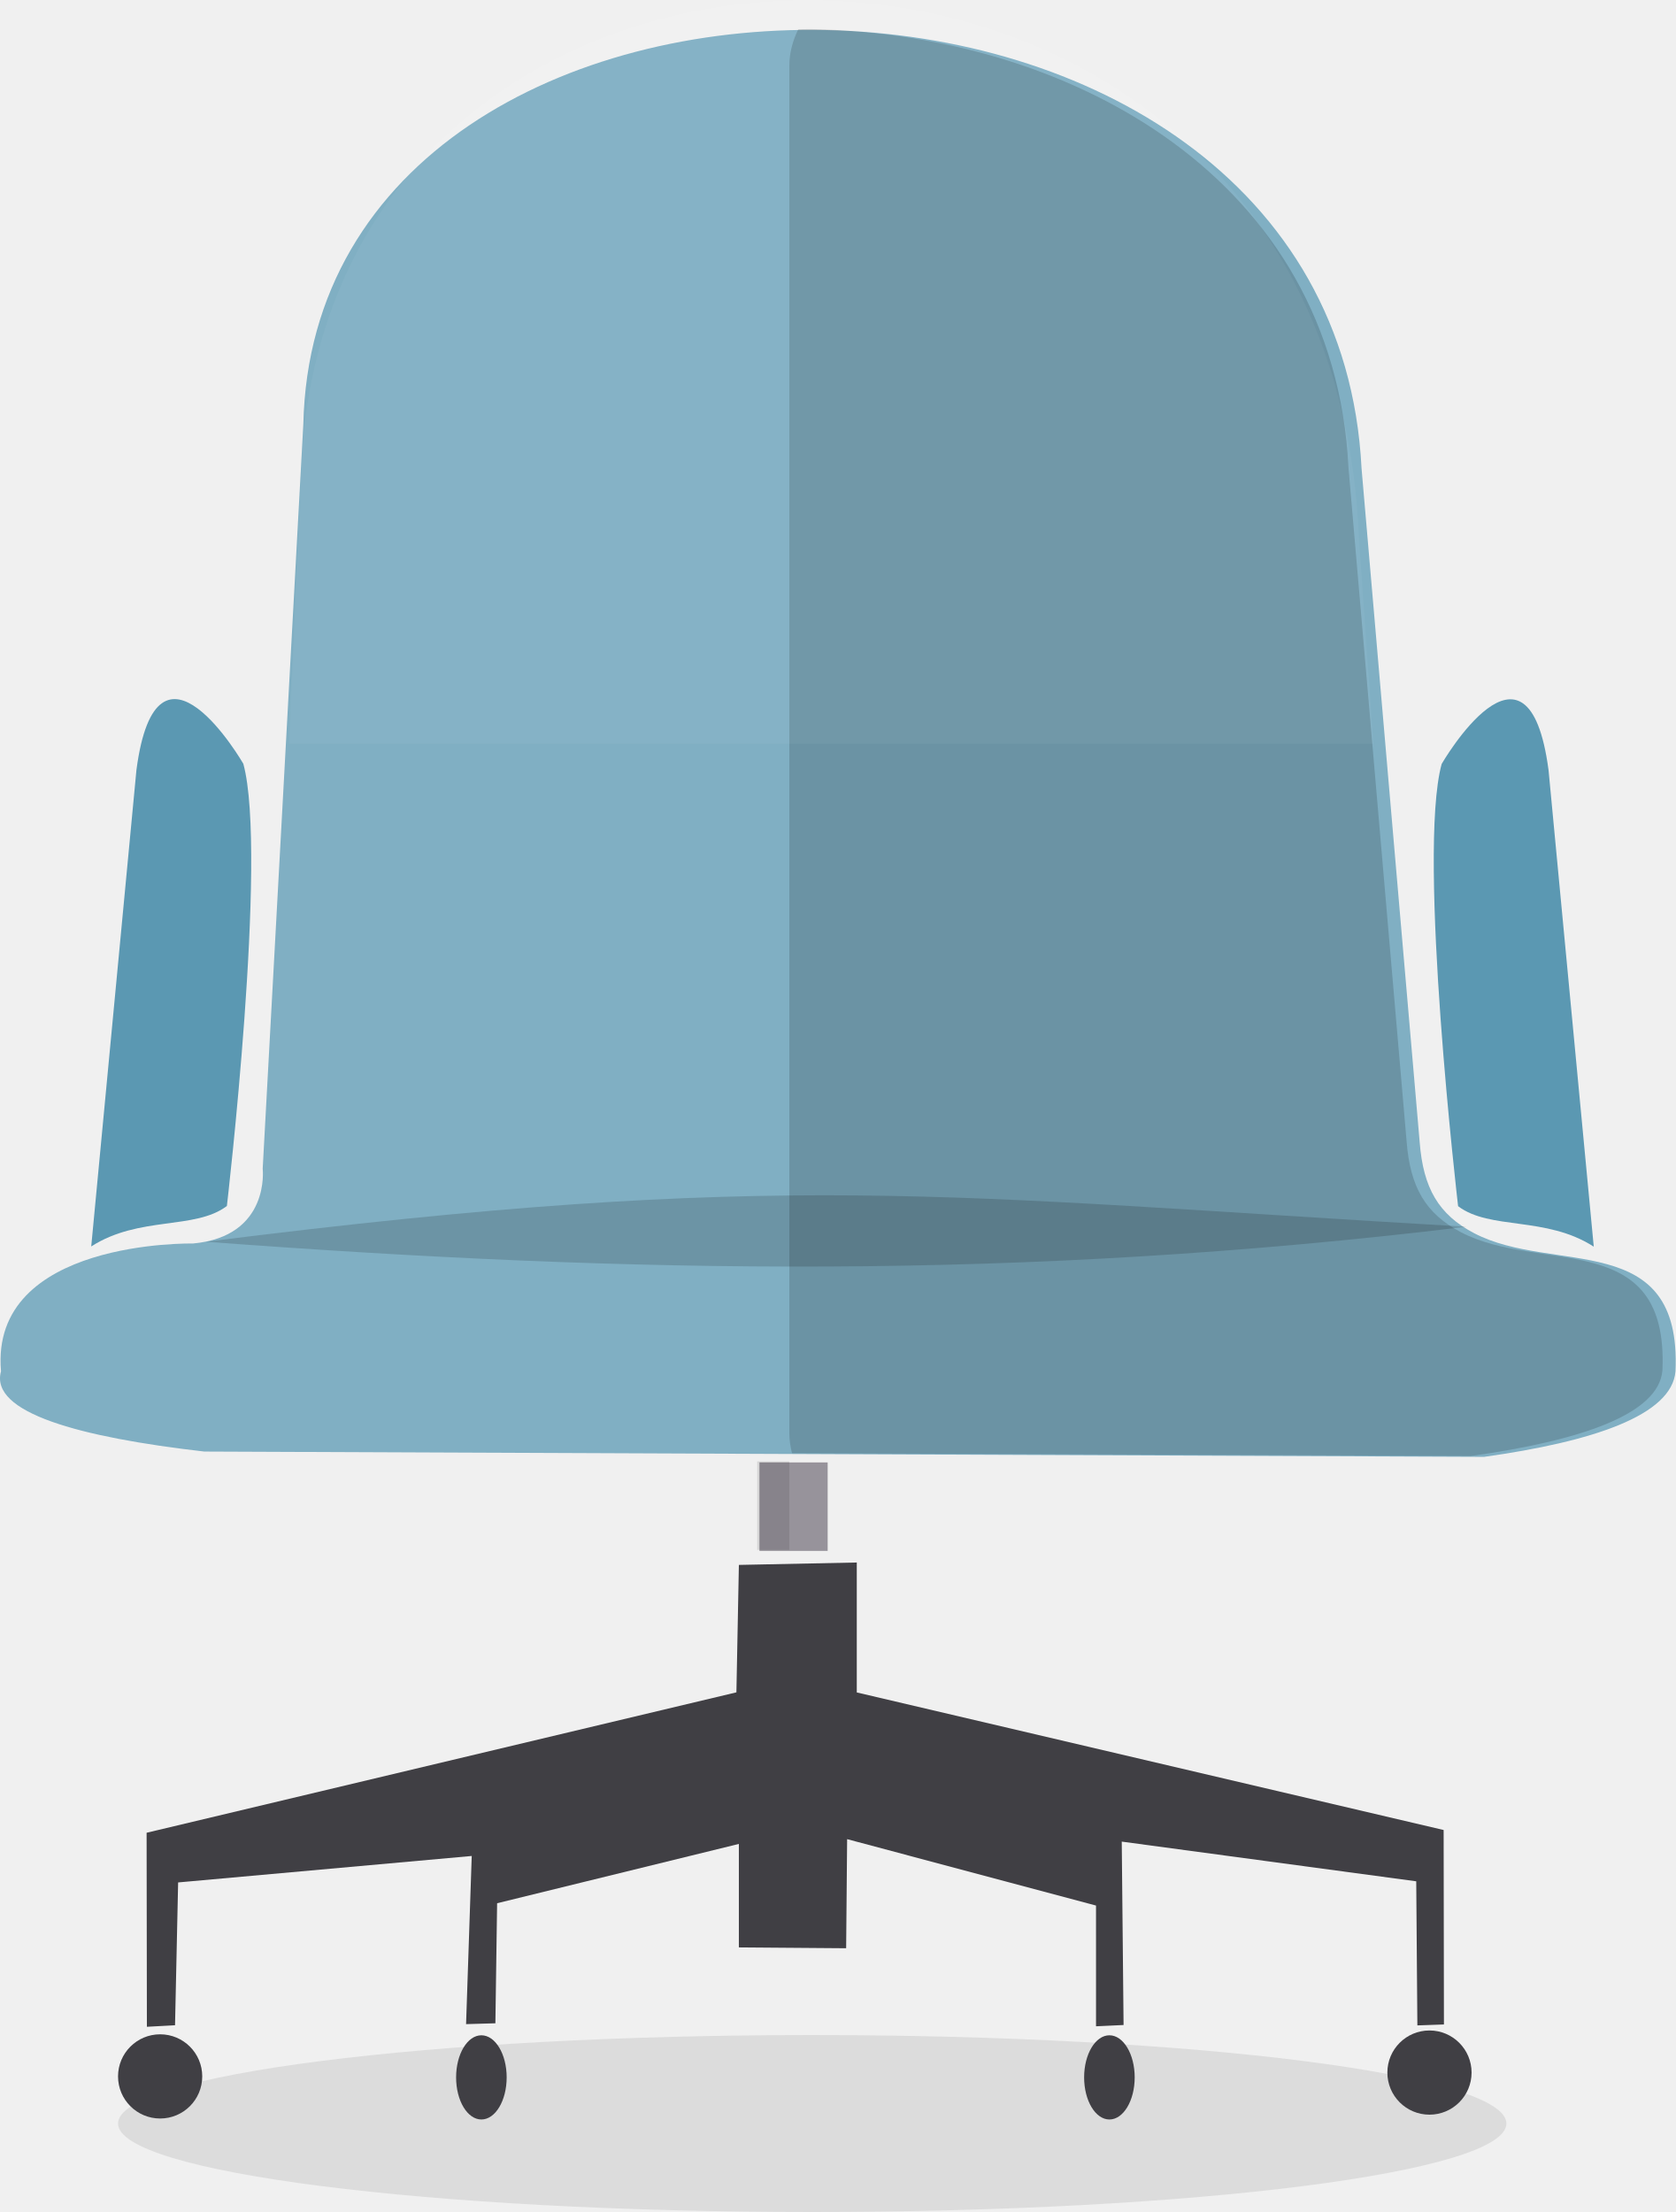
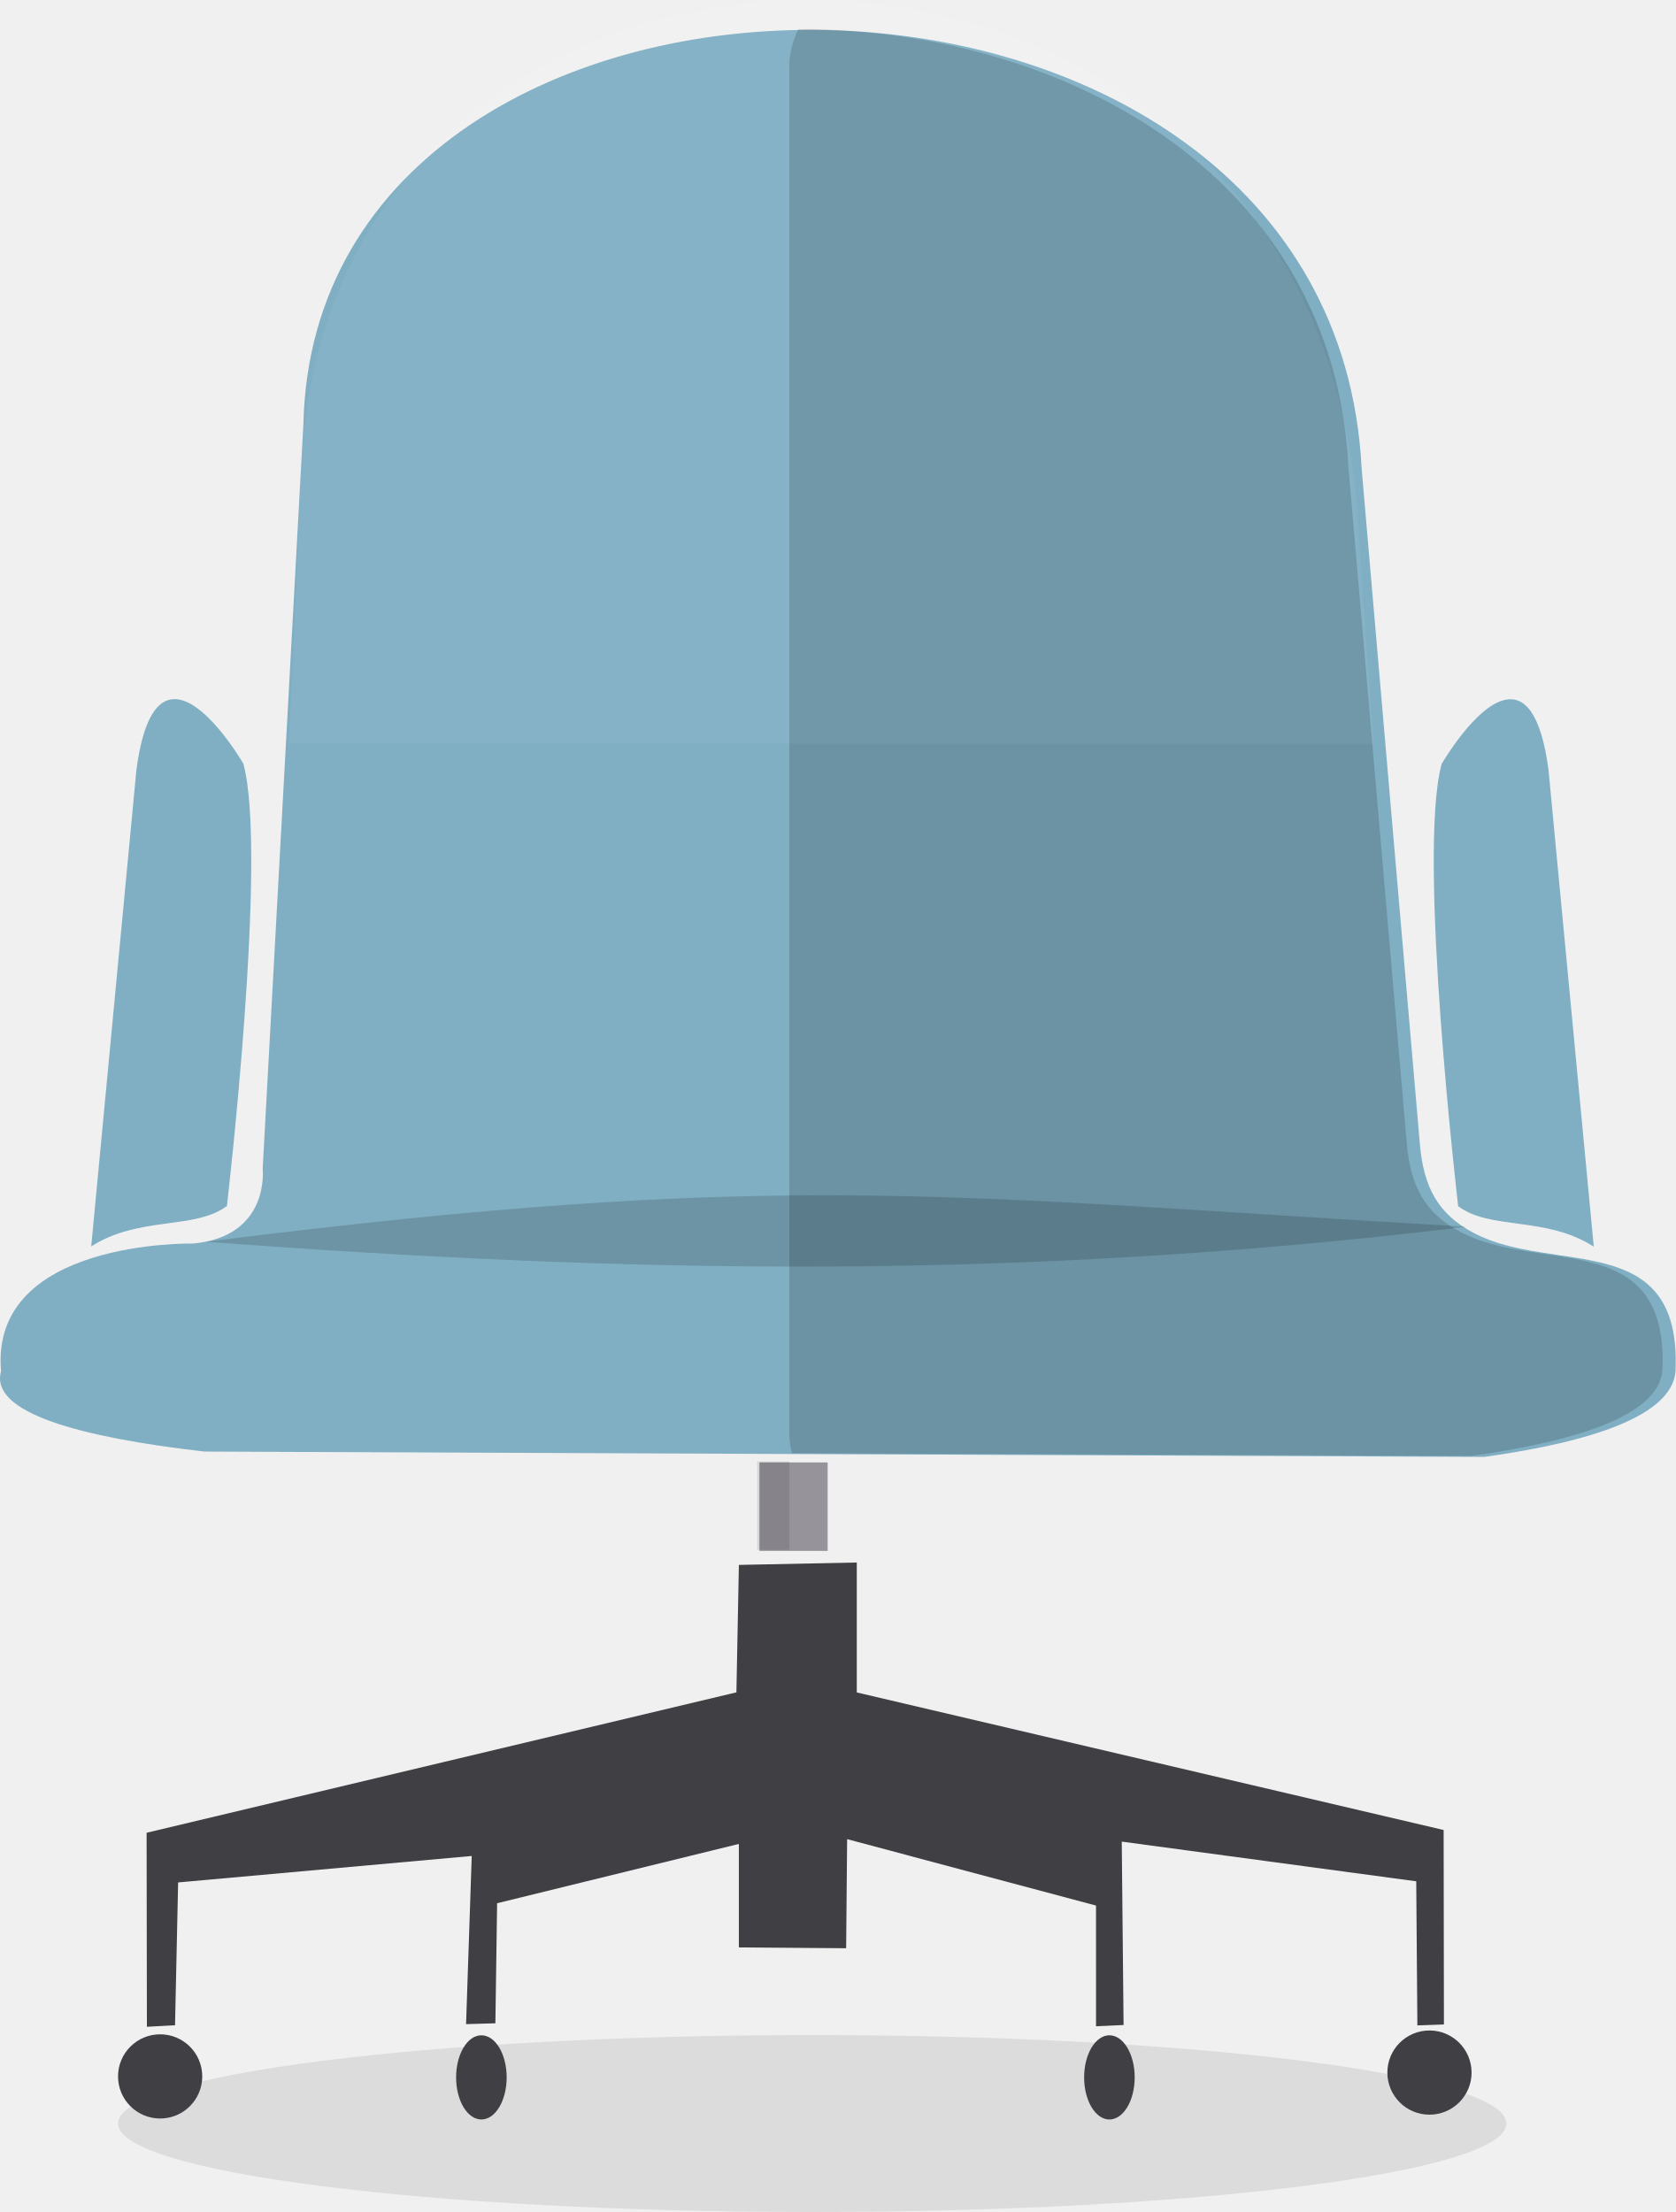
<svg xmlns="http://www.w3.org/2000/svg" width="9.615mm" height="12.693mm" viewBox="0 0 34.069 44.976" id="svg7127" version="1.1">
  <defs id="defs7129" />
  <g id="layer1" transform="translate(-325.8225,-304.16)">
    <ellipse style="fill:#000000;fill-opacity:0.085;stroke:none;stroke-width:4.2;stroke-miterlimit:4;stroke-dasharray:none;stroke-opacity:1" id="path4874" cx="342.335" cy="347.337" rx="14.113" ry="1.799" />
-     <path style="fill:#80afc3;fill-opacity:1;fill-rule:evenodd;stroke:none;stroke-width:1px;stroke-linecap:butt;stroke-linejoin:miter;stroke-opacity:1" d="m 331.163,327.922 c 0,0 0.16,1.38 -1.419,1.522 0,0 -4.137,-0.089 -3.901,2.597 -0.238,0.843 1.595,1.342 4.133,1.633 l 26.019,0.108 c 2.208,-0.309 3.819,-0.843 3.891,-1.741 0.128,-2.911 -2.474,-1.956 -4.098,-2.809 -0.718,-0.377 -1.031,-0.915 -1.103,-1.848 l -1.182,-13.702 c -0.591,-11.732 -21.277,-11.732 -21.514,-0.896 z" id="path4187-9" />
+     <path class="seat" style="fill:#80afc3;fill-opacity:1;fill-rule:evenodd;stroke:none;stroke-width:1px;stroke-linecap:butt;stroke-linejoin:miter;stroke-opacity:1" d="M 16.791 0.611 C 11.516 0.499 6.286 3.209 6.168 8.627 L 5.34 23.762 C 5.34 23.762 5.5 25.142 3.922 25.285 C 3.922 25.285 -0.215 25.194 0.021 27.881 C -0.217 28.724 1.616 29.223 4.154 29.514 L 30.174 29.623 C 32.382 29.315 33.993 28.779 34.064 27.881 C 34.192 24.97 31.591 25.926 29.967 25.072 C 29.249 24.695 28.936 24.158 28.863 23.225 L 27.682 9.521 C 27.386 3.655 22.066 0.723 16.791 0.611 z M 3.463 14.223 C 3.165 14.282 2.904 14.665 2.773 15.654 L 1.854 25.344 C 2.829 24.717 3.963 25.012 4.613 24.52 C 4.613 24.52 5.45 17.363 4.947 15.527 C 4.947 15.527 4.117 14.092 3.463 14.223 z M 30.611 14.227 C 29.995 14.344 29.309 15.533 29.309 15.533 C 28.806 17.369 29.645 24.525 29.645 24.525 C 30.295 25.018 31.427 24.721 32.402 25.348 L 31.482 15.658 C 31.326 14.471 30.981 14.156 30.611 14.227 z " transform="translate(325.8225,304.16)" id="path4187-9" />
    <path style="fill:#000000;fill-opacity:0.156;fill-rule:evenodd;stroke:none;stroke-width:1px;stroke-linecap:butt;stroke-linejoin:miter;stroke-opacity:1" d="m 330.01,329.408 c 11.786,-1.485 14.937,-0.924 25.624,-0.305 -9.088,1.099 -16.934,0.956 -25.624,0.305 z" id="path4191-3" />
-     <path style="fill:#5b98b2;fill-opacity:1;fill-rule:evenodd;stroke:none;stroke-width:1px;stroke-linecap:butt;stroke-linejoin:miter;stroke-opacity:1" d="m 327.677,329.504 c 0.975,-0.627 2.108,-0.331 2.758,-0.823 0,0 0.837,-7.156 0.334,-8.992 0,0 -1.755,-3.04 -2.173,0.127 z" id="path4194-6" />
-     <path style="fill:#5b98b2;fill-opacity:1;fill-rule:evenodd;stroke:none;stroke-width:1px;stroke-linecap:butt;stroke-linejoin:miter;stroke-opacity:1" d="m 358.224,329.508 c -0.975,-0.627 -2.108,-0.331 -2.758,-0.823 0,0 -0.837,-7.156 -0.334,-8.992 0,0 1.755,-3.04 2.173,0.127 z" id="path4194-3-0" />
    <path style="fill:#000000;fill-opacity:0.161;fill-rule:evenodd;stroke:none;stroke-width:1px;stroke-linecap:butt;stroke-linejoin:miter;stroke-opacity:1" d="m 342.347,304.752 c -0.099,-0.002 -0.197,0.004 -0.296,0.004 -0.111,0.23 -0.181,0.476 -0.181,0.736 l 0,27.808 c 0,0.139 0.021,0.275 0.054,0.407 l 13.804,0.057 c 2.208,-0.309 3.82,-0.842 3.892,-1.741 0.128,-2.911 -2.473,-1.956 -4.097,-2.809 -0.718,-0.377 -1.032,-0.915 -1.104,-1.848 l -1.182,-13.702 c -0.295,-5.866 -5.615,-8.799 -10.89,-8.911 z" id="path4187-6-6" />
    <path style="fill:#ffffff;fill-opacity:0.045;fill-rule:evenodd;stroke:none;stroke-width:1px;stroke-linecap:butt;stroke-linejoin:miter;stroke-opacity:1" d="m 342.56,304.164 c -5.275,-0.137 -10.505,3.183 -10.624,9.825 l -0.237,5.293 22.045,0 -0.295,-4.194 c -0.296,-7.191 -5.615,-10.786 -10.89,-10.924 z" id="path4187-7-2" />
    <path style="fill:#403f44;fill-opacity:1;fill-rule:evenodd;stroke:none;stroke-width:1px;stroke-linecap:butt;stroke-linejoin:miter;stroke-opacity:1" d="m 340.844,335.979 2.397,-0.049 0,2.642 11.931,2.797 0.006,3.954 -0.54,0.019 -0.023,-2.93 -5.987,-0.807 0.037,3.729 -0.56,0.026 -2.7e-4,-2.455 -5.06,-1.35 -0.02,2.218 -2.181,-0.017 0,-2.104 -4.915,1.206 -0.035,2.441 -0.596,0.017 0.115,-3.419 -5.969,0.538 -0.063,2.904 -0.572,0.031 -0.006,-3.945 11.991,-2.855 z" id="path4310-6" />
    <circle style="fill:#403f44;fill-opacity:1;stroke:none;stroke-width:4.2;stroke-miterlimit:4;stroke-dasharray:none;stroke-opacity:1" id="path4314-18" cx="329.078" cy="346.379" r="0.856" />
    <circle style="fill:#403f44;fill-opacity:1;stroke:none;stroke-width:4.2;stroke-miterlimit:4;stroke-dasharray:none;stroke-opacity:1" id="path4314-1-7" cx="354.884" cy="346.301" r="0.856" />
    <ellipse style="fill:#403f44;fill-opacity:1;stroke:none;stroke-width:4.2;stroke-miterlimit:4;stroke-dasharray:none;stroke-opacity:1" id="path4314-2-9" cx="335.609" cy="346.399" rx="0.514" ry="0.856" />
    <ellipse style="fill:#403f44;fill-opacity:1;stroke:none;stroke-width:4.2;stroke-miterlimit:4;stroke-dasharray:none;stroke-opacity:1" id="path4314-2-7-2" cx="348.377" cy="346.399" rx="0.514" ry="0.856" />
    <rect style="fill:#97939b;fill-opacity:1;stroke:none;stroke-width:4.2;stroke-miterlimit:4;stroke-dasharray:none;stroke-opacity:1" id="rect4361-02" width="1.387" height="1.799" x="341.262" y="333.895" ry="0" />
    <rect style="fill:#000000;fill-opacity:0.106;stroke:none;stroke-width:4.2;stroke-miterlimit:4;stroke-dasharray:none;stroke-opacity:1" id="rect4361-0-3" width="0.653" height="1.799" x="341.216" y="333.874" ry="0" />
  </g>
</svg>
